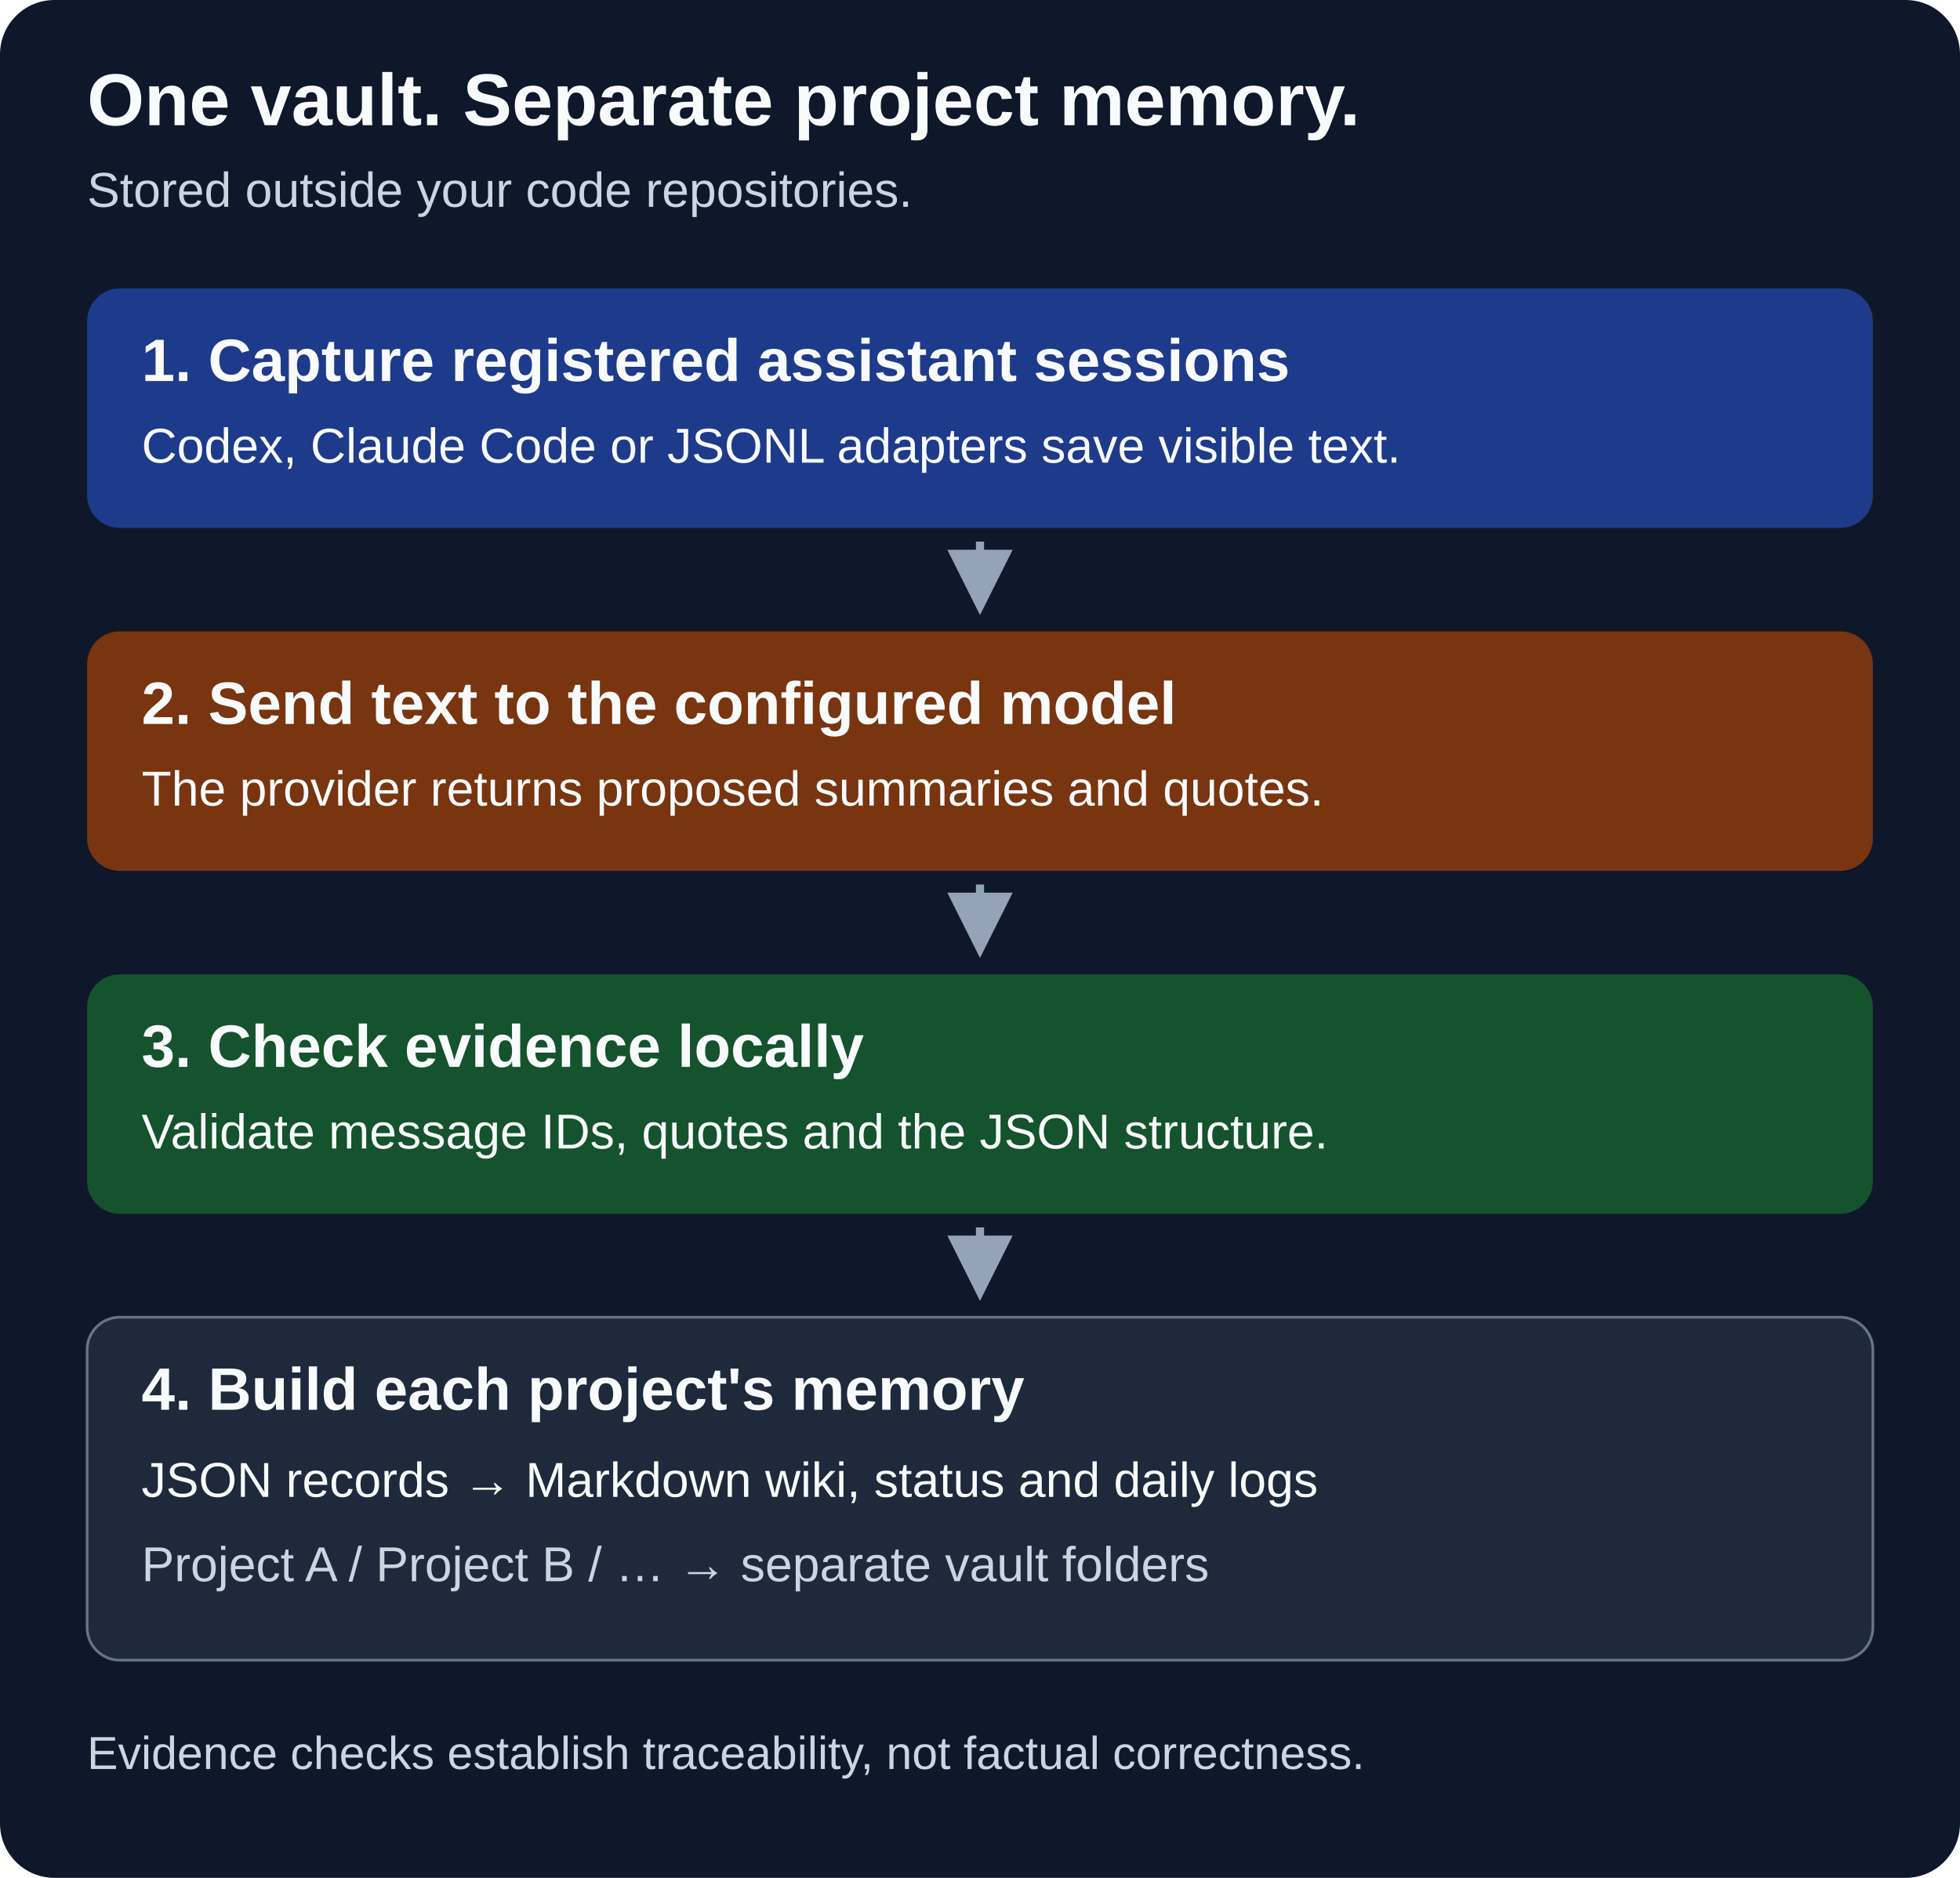
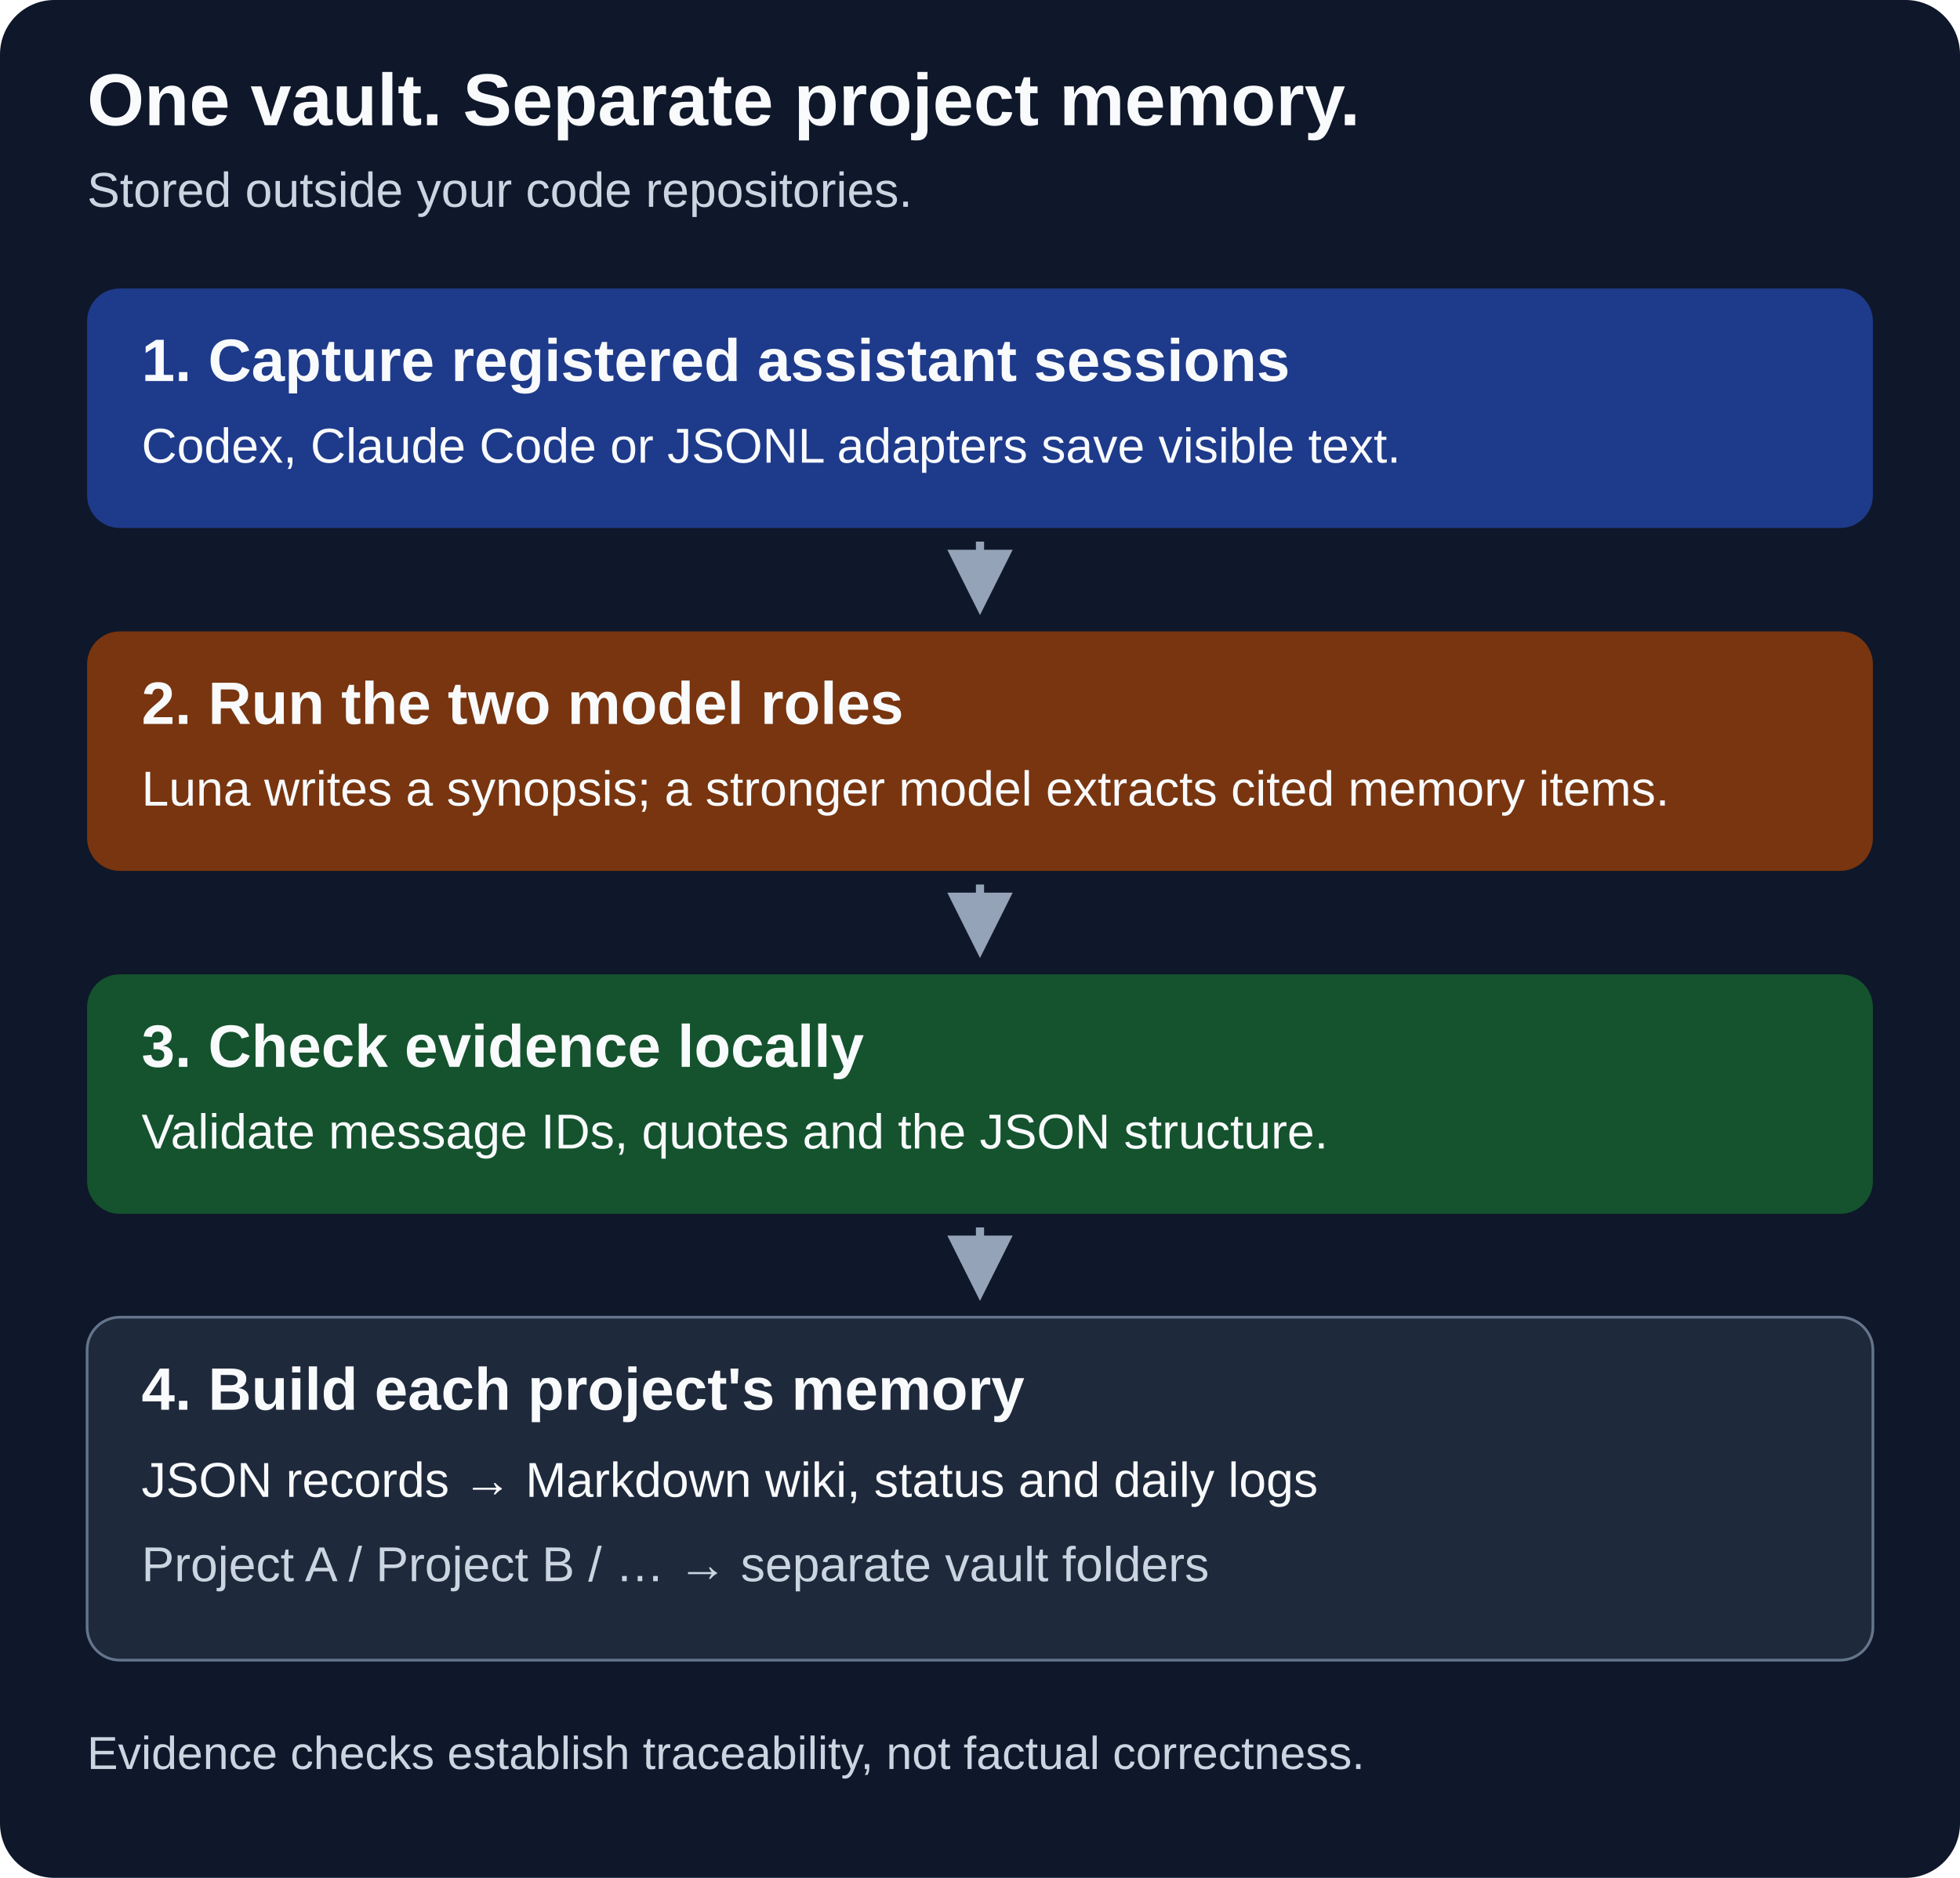
<svg xmlns="http://www.w3.org/2000/svg" width="720" height="690" viewBox="0 0 720 690" role="img" aria-labelledby="title desc">
  <defs>
    <marker id="arrow" markerWidth="8" markerHeight="8" refX="6" refY="4" orient="auto">
      <path d="M0 0L8 4L0 8" fill="#94a3b8" />
    </marker>
  </defs>
  <rect width="720" height="690" rx="20" fill="#0f172a" />
  <g font-family="Segoe UI,Arial,sans-serif" fill="#f8fafc">
    <text x="32" y="46" font-size="27" font-weight="700">One vault. Separate project memory.</text>
    <text x="32" y="76" font-size="18" fill="#cbd5e1">Stored outside your code repositories.</text>
    <rect x="32" y="106" width="656" height="88" rx="12" fill="#1e3a8a" />
    <text x="52" y="140" font-size="22" font-weight="600">1. Capture registered assistant sessions</text>
    <text x="52" y="170" font-size="18">Codex, Claude Code or JSONL adapters save visible text.</text>
    <path d="M360 199V220" stroke="#94a3b8" stroke-width="3" marker-end="url(#arrow)" />
    <rect x="32" y="232" width="656" height="88" rx="12" fill="#78350f" />
-     <text x="52" y="266" font-size="22" font-weight="600">2. Send text to the configured model</text>
-     <text x="52" y="296" font-size="18">The provider returns proposed summaries and quotes.</text>
+     <text x="52" y="266" font-size="22" font-weight="600">2. Run the two model roles</text>
+     <text x="52" y="296" font-size="18">Luna writes a synopsis; a stronger model extracts cited memory items.</text>
    <path d="M360 325V346" stroke="#94a3b8" stroke-width="3" marker-end="url(#arrow)" />
    <rect x="32" y="358" width="656" height="88" rx="12" fill="#14532d" />
    <text x="52" y="392" font-size="22" font-weight="600">3. Check evidence locally</text>
    <text x="52" y="422" font-size="18">Validate message IDs, quotes and the JSON structure.</text>
    <path d="M360 451V472" stroke="#94a3b8" stroke-width="3" marker-end="url(#arrow)" />
    <rect x="32" y="484" width="656" height="126" rx="12" fill="#1e293b" stroke="#64748b" />
    <text x="52" y="518" font-size="22" font-weight="600">4. Build each project's memory</text>
    <text x="52" y="550" font-size="18">JSON records → Markdown wiki, status and daily logs</text>
    <text x="52" y="581" font-size="18" fill="#cbd5e1">Project A / Project B / … → separate vault folders</text>
    <text x="32" y="650" font-size="17" fill="#cbd5e1">Evidence checks establish traceability, not factual correctness.</text>
  </g>
</svg>
